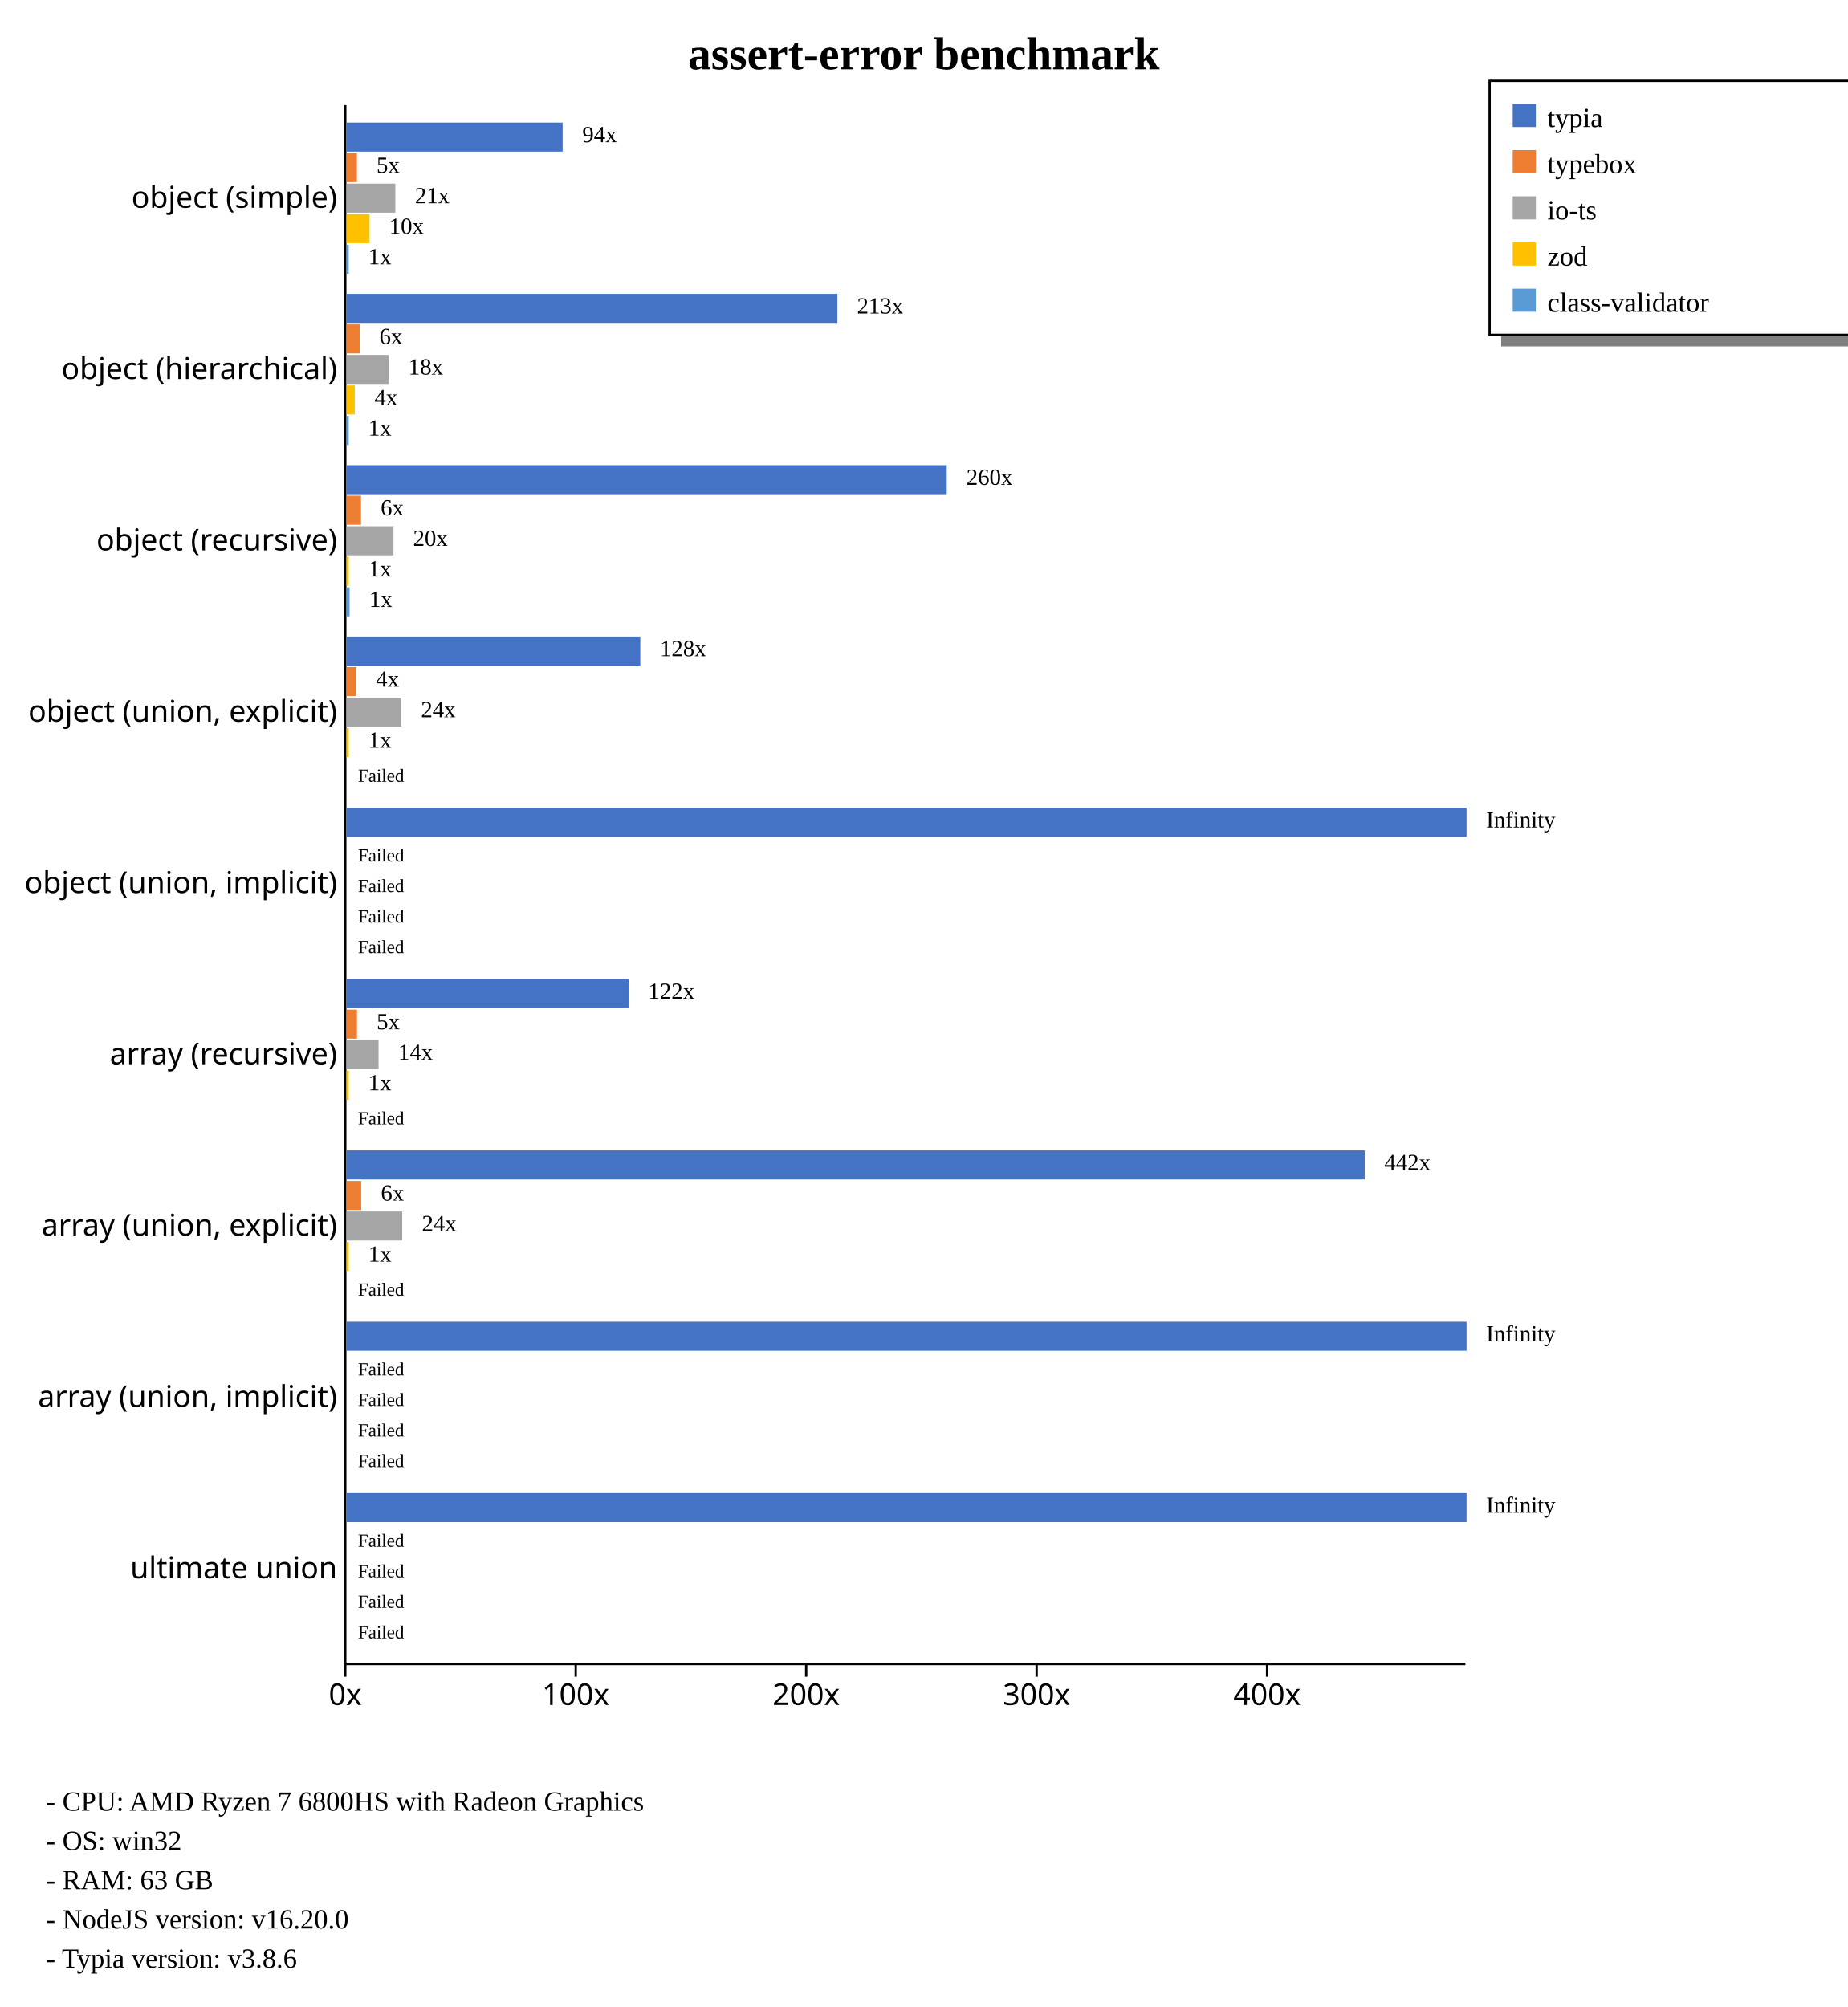
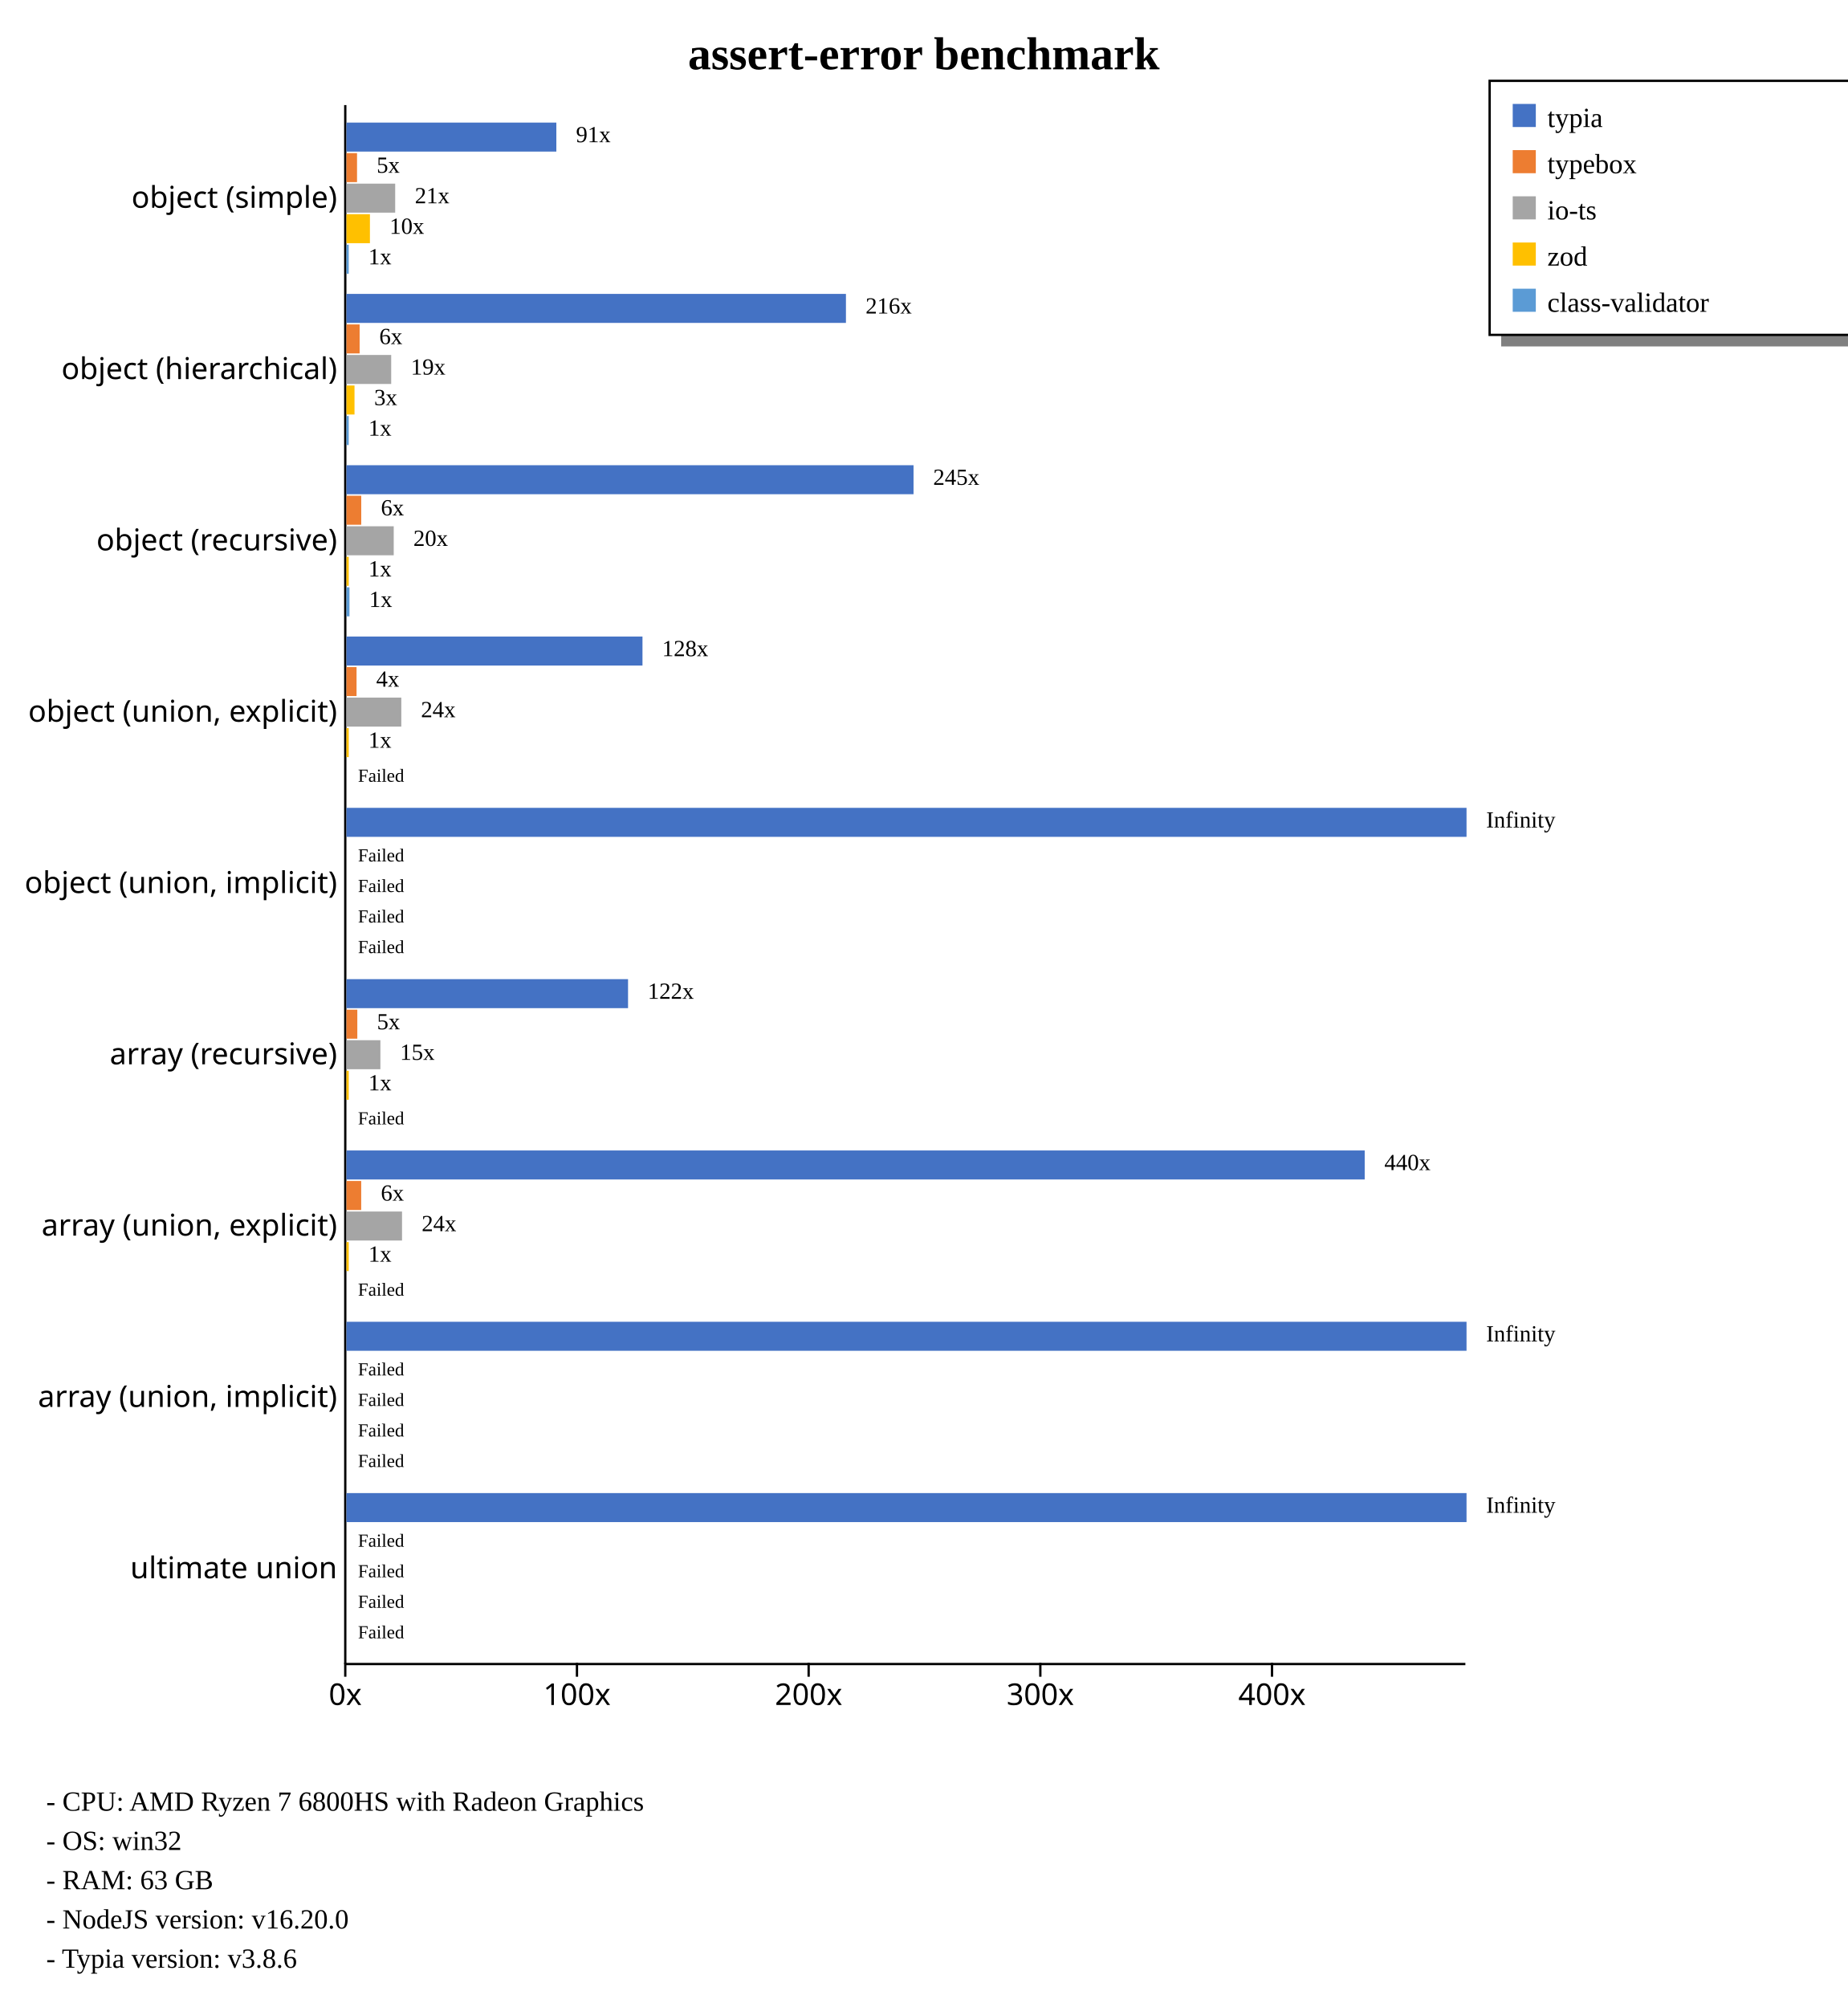
<svg xmlns="http://www.w3.org/2000/svg" width="800" height="869" style="background-color: white;">
  <g class="y axis" transform="translate(149,45)" fill="none" font-size="10" font-family="sans-serif" text-anchor="end" style="font-size: 13px;">
    <path class="domain" stroke="currentColor" d="M0.5,0.5V675.5" />
    <g class="tick" opacity="1" transform="translate(0,40.7967)" style="font-size: 13px;">
      <line stroke="currentColor" x2="0" />
      <text fill="currentColor" x="-3" dy="0.32em">object (simple)    </text>
    </g>
    <g class="tick" opacity="1" transform="translate(0,114.9725)" style="font-size: 13px;">
      <line stroke="currentColor" x2="0" />
      <text fill="currentColor" x="-3" dy="0.32em">object (hierarchical)    </text>
    </g>
    <g class="tick" opacity="1" transform="translate(0,189.1484)" style="font-size: 13px;">
      <line stroke="currentColor" x2="0" />
      <text fill="currentColor" x="-3" dy="0.32em">object (recursive)    </text>
    </g>
    <g class="tick" opacity="1" transform="translate(0,263.3242)" style="font-size: 13px;">
      <line stroke="currentColor" x2="0" />
      <text fill="currentColor" x="-3" dy="0.32em">object (union, explicit)    </text>
    </g>
    <g class="tick" opacity="1" transform="translate(0,337.5)" style="font-size: 13px;">
      <line stroke="currentColor" x2="0" />
      <text fill="currentColor" x="-3" dy="0.32em">object (union, implicit)    </text>
    </g>
    <g class="tick" opacity="1" transform="translate(0,411.6758)" style="font-size: 13px;">
      <line stroke="currentColor" x2="0" />
      <text fill="currentColor" x="-3" dy="0.32em">array (recursive)    </text>
    </g>
    <g class="tick" opacity="1" transform="translate(0,485.8516)" style="font-size: 13px;">
      <line stroke="currentColor" x2="0" />
      <text fill="currentColor" x="-3" dy="0.32em">array (union, explicit)    </text>
    </g>
    <g class="tick" opacity="1" transform="translate(0,560.0275)" style="font-size: 13px;">
      <line stroke="currentColor" x2="0" />
      <text fill="currentColor" x="-3" dy="0.32em">array (union, implicit)    </text>
    </g>
    <g class="tick" opacity="1" transform="translate(0,634.2033)" style="font-size: 13px;">
      <line stroke="currentColor" x2="0" />
      <text fill="currentColor" x="-3" dy="0.32em">ultimate union    </text>
    </g>
  </g>
  <g class="x axis" transform="translate(149,720)" fill="none" font-size="10" font-family="sans-serif" text-anchor="middle" style="font-size: 13px;">
    <path class="domain" stroke="currentColor" d="M0.5,0.5H485.5" />
    <g class="tick" opacity="1" transform="translate(0.5,0)" style="font-size: 13px;">
      <line stroke="currentColor" y2="6" />
      <text fill="currentColor" y="9" dy="0.71em">0x</text>
    </g>
-     <g class="tick" opacity="1" transform="translate(100.2844,0)" style="font-size: 13px;">
+     <g class="tick" opacity="1" transform="translate(100.8194,0)" style="font-size: 13px;">
      <line stroke="currentColor" y2="6" />
      <text fill="currentColor" y="9" dy="0.71em">100x</text>
    </g>
-     <g class="tick" opacity="1" transform="translate(200.0689,0)" style="font-size: 13px;">
+     <g class="tick" opacity="1" transform="translate(201.1387,0)" style="font-size: 13px;">
      <line stroke="currentColor" y2="6" />
      <text fill="currentColor" y="9" dy="0.71em">200x</text>
    </g>
-     <g class="tick" opacity="1" transform="translate(299.8533,0)" style="font-size: 13px;">
+     <g class="tick" opacity="1" transform="translate(301.4581,0)" style="font-size: 13px;">
      <line stroke="currentColor" y2="6" />
      <text fill="currentColor" y="9" dy="0.71em">300x</text>
    </g>
-     <g class="tick" opacity="1" transform="translate(399.6377,0)" style="font-size: 13px;">
+     <g class="tick" opacity="1" transform="translate(401.7774,0)" style="font-size: 13px;">
      <line stroke="currentColor" y2="6" />
      <text fill="currentColor" y="9" dy="0.71em">400x</text>
    </g>
  </g>
  <text transform="translate(400, 30)" style="text-anchor: middle; font-size: 20px; font-weight: bold;">assert-error benchmark</text>
  <rect x="650" y="145" width="230" height="5" fill="gray" />
  <rect x="645" y="35" width="230" height="110" fill="none" stroke="black" />
  <rect x="655" y="45" width="10" height="10" style="fill: #4472c4;" />
  <text x="670" y="55" style="font-size: 12px;">typia</text>
  <rect x="655" y="65" width="10" height="10" style="fill: #ed7d31;" />
  <text x="670" y="75" style="font-size: 12px;">typebox</text>
  <rect x="655" y="85" width="10" height="10" style="fill: #a5a5a5;" />
  <text x="670" y="95" style="font-size: 12px;">io-ts</text>
  <rect x="655" y="105" width="10" height="10" style="fill: #ffc000;" />
  <text x="670" y="115" style="font-size: 12px;">zod</text>
  <rect x="655" y="125" width="10" height="10" style="fill: #5b9bd5;" />
  <text x="670" y="135" style="font-size: 12px;">class-validator</text>
  <text x="20" y="784" style="font-size: 12px;">  - CPU: AMD Ryzen 7 6800HS with Radeon Graphics</text>
  <text x="20" y="801" style="font-size: 12px;">  - OS: win32</text>
  <text x="20" y="818" style="font-size: 12px;">  - RAM: 63 GB</text>
  <text x="20" y="835" style="font-size: 12px;">  - NodeJS version: v16.20.0</text>
  <text x="20" y="852" style="font-size: 12px;">  - Typia version: v3.8.6</text>
  <g style="font-size: 13px;">
    <g style="font-size: 13px;">
-       <rect x="150" y="53.079" width="93.616" height="12.558" fill="#4472c4" />
-       <rect x="150" y="66.298" width="4.543" height="12.558" fill="#ed7d31" />
-       <rect x="150" y="79.517" width="21.165" height="12.558" fill="#a5a5a5" />
-       <rect x="150" y="92.737" width="10" height="12.558" fill="#ffc000" />
-       <rect x="150" y="105.956" width="0.998" height="12.558" fill="#5b9bd5" />
-       <text class="label" x="252.116" y="61.579" font-size="10px">94x</text>
-       <text class="label" x="163.043" y="74.798" font-size="10px">5x</text>
-       <text class="label" x="179.665" y="88.017" font-size="10px">21x</text>
-       <text class="label" x="168.5" y="101.237" font-size="10px">10x</text>
-       <text class="label" x="159.498" y="114.456" font-size="10px">1x</text>
-       <text class="label" x="248.616" y="63.079" font-size="8px" />
-       <text class="label" x="159.543" y="76.298" font-size="8px" />
-       <text class="label" x="176.165" y="89.517" font-size="8px" />
-       <text class="label" x="165" y="102.737" font-size="8px" />
-       <text class="label" x="155.998" y="115.956" font-size="8px" />
-     </g>
-     <g style="font-size: 13px;">
-       <rect x="150" y="127.254" width="212.58" height="12.558" fill="#4472c4" />
-       <rect x="150" y="140.474" width="5.761" height="12.558" fill="#ed7d31" />
-       <rect x="150" y="153.693" width="18.362" height="12.558" fill="#a5a5a5" />
-       <rect x="150" y="166.913" width="3.619" height="12.558" fill="#ffc000" />
-       <rect x="150" y="180.132" width="0.998" height="12.558" fill="#5b9bd5" />
-       <text class="label" x="371.08" y="135.754" font-size="10px">213x</text>
-       <text class="label" x="164.261" y="148.974" font-size="10px">6x</text>
-       <text class="label" x="176.862" y="162.193" font-size="10px">18x</text>
-       <text class="label" x="162.119" y="175.413" font-size="10px">4x</text>
-       <text class="label" x="159.498" y="188.632" font-size="10px">1x</text>
-       <text class="label" x="367.58" y="137.254" font-size="8px" />
-       <text class="label" x="160.761" y="150.474" font-size="8px" />
-       <text class="label" x="173.362" y="163.693" font-size="8px" />
-       <text class="label" x="158.619" y="176.913" font-size="8px" />
-       <text class="label" x="155.998" y="190.132" font-size="8px" />
-     </g>
-     <g style="font-size: 13px;">
-       <rect x="150" y="201.43" width="259.935" height="12.558" fill="#4472c4" />
-       <rect x="150" y="214.65" width="6.316" height="12.558" fill="#ed7d31" />
-       <rect x="150" y="227.869" width="20.372" height="12.558" fill="#a5a5a5" />
-       <rect x="150" y="241.089" width="0.998" height="12.558" fill="#ffc000" />
-       <rect x="150" y="254.308" width="1.37" height="12.558" fill="#5b9bd5" />
-       <text class="label" x="418.435" y="209.93" font-size="10px">260x</text>
-       <text class="label" x="164.816" y="223.15" font-size="10px">6x</text>
-       <text class="label" x="178.872" y="236.369" font-size="10px">20x</text>
-       <text class="label" x="159.498" y="249.589" font-size="10px">1x</text>
-       <text class="label" x="159.87" y="262.808" font-size="10px">1x</text>
-       <text class="label" x="414.935" y="211.43" font-size="8px" />
-       <text class="label" x="161.316" y="224.65" font-size="8px" />
-       <text class="label" x="175.372" y="237.869" font-size="8px" />
-       <text class="label" x="155.998" y="251.089" font-size="8px" />
-       <text class="label" x="156.37" y="264.308" font-size="8px" />
-     </g>
-     <g style="font-size: 13px;">
-       <rect x="150" y="275.606" width="127.25" height="12.558" fill="#4472c4" />
-       <rect x="150" y="288.825" width="4.287" height="12.558" fill="#ed7d31" />
-       <rect x="150" y="302.045" width="23.769" height="12.558" fill="#a5a5a5" />
-       <rect x="150" y="315.264" width="0.998" height="12.558" fill="#ffc000" />
+       <rect x="150" y="53.079" width="90.897" height="12.558" fill="#4472c4" />
+       <rect x="150" y="66.298" width="4.592" height="12.558" fill="#ed7d31" />
+       <rect x="150" y="79.517" width="21.112" height="12.558" fill="#a5a5a5" />
+       <rect x="150" y="92.737" width="10.177" height="12.558" fill="#ffc000" />
+       <rect x="150" y="105.956" width="1.003" height="12.558" fill="#5b9bd5" />
+       <text class="label" x="249.397" y="61.579" font-size="10px">91x</text>
+       <text class="label" x="163.092" y="74.798" font-size="10px">5x</text>
+       <text class="label" x="179.612" y="88.017" font-size="10px">21x</text>
+       <text class="label" x="168.677" y="101.237" font-size="10px">10x</text>
+       <text class="label" x="159.503" y="114.456" font-size="10px">1x</text>
+       <text class="label" x="245.897" y="63.079" font-size="8px" />
+       <text class="label" x="159.592" y="76.298" font-size="8px" />
+       <text class="label" x="176.112" y="89.517" font-size="8px" />
+       <text class="label" x="165.177" y="102.737" font-size="8px" />
+       <text class="label" x="156.003" y="115.956" font-size="8px" />
+     </g>
+     <g style="font-size: 13px;">
+       <rect x="150" y="127.254" width="216.287" height="12.558" fill="#4472c4" />
+       <rect x="150" y="140.474" width="5.718" height="12.558" fill="#ed7d31" />
+       <rect x="150" y="153.693" width="19.386" height="12.558" fill="#a5a5a5" />
+       <rect x="150" y="166.913" width="3.5" height="12.558" fill="#ffc000" />
+       <rect x="150" y="180.132" width="1.003" height="12.558" fill="#5b9bd5" />
+       <text class="label" x="374.787" y="135.754" font-size="10px">216x</text>
+       <text class="label" x="164.218" y="148.974" font-size="10px">6x</text>
+       <text class="label" x="177.886" y="162.193" font-size="10px">19x</text>
+       <text class="label" x="162" y="175.413" font-size="10px">3x</text>
+       <text class="label" x="159.503" y="188.632" font-size="10px">1x</text>
+       <text class="label" x="371.287" y="137.254" font-size="8px" />
+       <text class="label" x="160.718" y="150.474" font-size="8px" />
+       <text class="label" x="174.386" y="163.693" font-size="8px" />
+       <text class="label" x="158.5" y="176.913" font-size="8px" />
+       <text class="label" x="156.003" y="190.132" font-size="8px" />
+     </g>
+     <g style="font-size: 13px;">
+       <rect x="150" y="201.43" width="245.554" height="12.558" fill="#4472c4" />
+       <rect x="150" y="214.65" width="6.416" height="12.558" fill="#ed7d31" />
+       <rect x="150" y="227.869" width="20.481" height="12.558" fill="#a5a5a5" />
+       <rect x="150" y="241.089" width="1.003" height="12.558" fill="#ffc000" />
+       <rect x="150" y="254.308" width="1.319" height="12.558" fill="#5b9bd5" />
+       <text class="label" x="404.054" y="209.93" font-size="10px">245x</text>
+       <text class="label" x="164.916" y="223.15" font-size="10px">6x</text>
+       <text class="label" x="178.981" y="236.369" font-size="10px">20x</text>
+       <text class="label" x="159.503" y="249.589" font-size="10px">1x</text>
+       <text class="label" x="159.819" y="262.808" font-size="10px">1x</text>
+       <text class="label" x="400.554" y="211.43" font-size="8px" />
+       <text class="label" x="161.416" y="224.65" font-size="8px" />
+       <text class="label" x="175.481" y="237.869" font-size="8px" />
+       <text class="label" x="156.003" y="251.089" font-size="8px" />
+       <text class="label" x="156.319" y="264.308" font-size="8px" />
+     </g>
+     <g style="font-size: 13px;">
+       <rect x="150" y="275.606" width="128.192" height="12.558" fill="#4472c4" />
+       <rect x="150" y="288.825" width="4.385" height="12.558" fill="#ed7d31" />
+       <rect x="150" y="302.045" width="23.762" height="12.558" fill="#a5a5a5" />
+       <rect x="150" y="315.264" width="1.003" height="12.558" fill="#ffc000" />
      <rect x="150" y="328.484" width="0" height="12.558" fill="#5b9bd5" />
-       <text class="label" x="285.75" y="284.106" font-size="10px">128x</text>
-       <text class="label" x="162.787" y="297.325" font-size="10px">4x</text>
-       <text class="label" x="182.269" y="310.545" font-size="10px">24x</text>
-       <text class="label" x="159.498" y="323.764" font-size="10px">1x</text>
+       <text class="label" x="286.692" y="284.106" font-size="10px">128x</text>
+       <text class="label" x="162.885" y="297.325" font-size="10px">4x</text>
+       <text class="label" x="182.262" y="310.545" font-size="10px">24x</text>
+       <text class="label" x="159.503" y="323.764" font-size="10px">1x</text>
      <text class="label" x="158.5" y="336.984" font-size="10px" />
-       <text class="label" x="282.25" y="285.606" font-size="8px" />
-       <text class="label" x="159.287" y="298.825" font-size="8px" />
-       <text class="label" x="178.769" y="312.045" font-size="8px" />
-       <text class="label" x="155.998" y="325.264" font-size="8px" />
+       <text class="label" x="283.192" y="285.606" font-size="8px" />
+       <text class="label" x="159.385" y="298.825" font-size="8px" />
+       <text class="label" x="178.762" y="312.045" font-size="8px" />
+       <text class="label" x="156.003" y="325.264" font-size="8px" />
      <text class="label" x="155" y="338.484" font-size="8px">Failed</text>
    </g>
    <g style="font-size: 13px;">
      <rect x="150" y="349.782" width="485" height="12.558" fill="#4472c4" />
      <rect x="150" y="363.001" width="0" height="12.558" fill="#ed7d31" />
      <rect x="150" y="376.221" width="0" height="12.558" fill="#a5a5a5" />
      <rect x="150" y="389.44" width="0" height="12.558" fill="#ffc000" />
      <rect x="150" y="402.66" width="0" height="12.558" fill="#5b9bd5" />
      <text class="label" x="643.5" y="358.282" font-size="10px">Infinity</text>
      <text class="label" x="158.5" y="371.501" font-size="10px" />
      <text class="label" x="158.5" y="384.721" font-size="10px" />
      <text class="label" x="158.5" y="397.94" font-size="10px" />
      <text class="label" x="158.5" y="411.16" font-size="10px" />
      <text class="label" x="640" y="359.782" font-size="8px" />
      <text class="label" x="155" y="373.001" font-size="8px">Failed</text>
      <text class="label" x="155" y="386.221" font-size="8px">Failed</text>
      <text class="label" x="155" y="399.44" font-size="8px">Failed</text>
      <text class="label" x="155" y="412.66" font-size="8px">Failed</text>
    </g>
    <g style="font-size: 13px;">
-       <rect x="150" y="423.958" width="122.194" height="12.558" fill="#4472c4" />
-       <rect x="150" y="437.177" width="4.584" height="12.558" fill="#ed7d31" />
-       <rect x="150" y="450.397" width="13.912" height="12.558" fill="#a5a5a5" />
-       <rect x="150" y="463.616" width="0.998" height="12.558" fill="#ffc000" />
+       <rect x="150" y="423.958" width="121.941" height="12.558" fill="#4472c4" />
+       <rect x="150" y="437.177" width="4.715" height="12.558" fill="#ed7d31" />
+       <rect x="150" y="450.397" width="14.707" height="12.558" fill="#a5a5a5" />
+       <rect x="150" y="463.616" width="1.003" height="12.558" fill="#ffc000" />
      <rect x="150" y="476.835" width="0" height="12.558" fill="#5b9bd5" />
-       <text class="label" x="280.694" y="432.458" font-size="10px">122x</text>
-       <text class="label" x="163.084" y="445.677" font-size="10px">5x</text>
-       <text class="label" x="172.412" y="458.897" font-size="10px">14x</text>
-       <text class="label" x="159.498" y="472.116" font-size="10px">1x</text>
+       <text class="label" x="280.441" y="432.458" font-size="10px">122x</text>
+       <text class="label" x="163.215" y="445.677" font-size="10px">5x</text>
+       <text class="label" x="173.207" y="458.897" font-size="10px">15x</text>
+       <text class="label" x="159.503" y="472.116" font-size="10px">1x</text>
      <text class="label" x="158.5" y="485.335" font-size="10px" />
-       <text class="label" x="277.194" y="433.958" font-size="8px" />
-       <text class="label" x="159.584" y="447.177" font-size="8px" />
-       <text class="label" x="168.912" y="460.397" font-size="8px" />
-       <text class="label" x="155.998" y="473.616" font-size="8px" />
+       <text class="label" x="276.941" y="433.958" font-size="8px" />
+       <text class="label" x="159.715" y="447.177" font-size="8px" />
+       <text class="label" x="169.707" y="460.397" font-size="8px" />
+       <text class="label" x="156.003" y="473.616" font-size="8px" />
      <text class="label" x="155" y="486.835" font-size="8px">Failed</text>
    </g>
    <g style="font-size: 13px;">
      <rect x="150" y="498.134" width="440.909" height="12.558" fill="#4472c4" />
-       <rect x="150" y="511.353" width="6.398" height="12.558" fill="#ed7d31" />
-       <rect x="150" y="524.572" width="24.165" height="12.558" fill="#a5a5a5" />
-       <rect x="150" y="537.792" width="0.998" height="12.558" fill="#ffc000" />
+       <rect x="150" y="511.353" width="6.399" height="12.558" fill="#ed7d31" />
+       <rect x="150" y="524.572" width="24.076" height="12.558" fill="#a5a5a5" />
+       <rect x="150" y="537.792" width="1.003" height="12.558" fill="#ffc000" />
      <rect x="150" y="551.011" width="0" height="12.558" fill="#5b9bd5" />
-       <text class="label" x="599.409" y="506.634" font-size="10px">442x</text>
-       <text class="label" x="164.898" y="519.853" font-size="10px">6x</text>
-       <text class="label" x="182.665" y="533.072" font-size="10px">24x</text>
-       <text class="label" x="159.498" y="546.292" font-size="10px">1x</text>
+       <text class="label" x="599.409" y="506.634" font-size="10px">440x</text>
+       <text class="label" x="164.899" y="519.853" font-size="10px">6x</text>
+       <text class="label" x="182.576" y="533.072" font-size="10px">24x</text>
+       <text class="label" x="159.503" y="546.292" font-size="10px">1x</text>
      <text class="label" x="158.5" y="559.511" font-size="10px" />
      <text class="label" x="595.909" y="508.134" font-size="8px" />
-       <text class="label" x="161.398" y="521.353" font-size="8px" />
-       <text class="label" x="179.165" y="534.572" font-size="8px" />
-       <text class="label" x="155.998" y="547.792" font-size="8px" />
+       <text class="label" x="161.399" y="521.353" font-size="8px" />
+       <text class="label" x="179.076" y="534.572" font-size="8px" />
+       <text class="label" x="156.003" y="547.792" font-size="8px" />
      <text class="label" x="155" y="561.011" font-size="8px">Failed</text>
    </g>
    <g style="font-size: 13px;">
      <rect x="150" y="572.309" width="485" height="12.558" fill="#4472c4" />
      <rect x="150" y="585.529" width="0" height="12.558" fill="#ed7d31" />
      <rect x="150" y="598.748" width="0" height="12.558" fill="#a5a5a5" />
      <rect x="150" y="611.968" width="0" height="12.558" fill="#ffc000" />
      <rect x="150" y="625.187" width="0" height="12.558" fill="#5b9bd5" />
      <text class="label" x="643.5" y="580.809" font-size="10px">Infinity</text>
      <text class="label" x="158.5" y="594.029" font-size="10px" />
      <text class="label" x="158.5" y="607.248" font-size="10px" />
      <text class="label" x="158.5" y="620.468" font-size="10px" />
      <text class="label" x="158.5" y="633.687" font-size="10px" />
      <text class="label" x="640" y="582.309" font-size="8px" />
      <text class="label" x="155" y="595.529" font-size="8px">Failed</text>
      <text class="label" x="155" y="608.748" font-size="8px">Failed</text>
      <text class="label" x="155" y="621.968" font-size="8px">Failed</text>
      <text class="label" x="155" y="635.187" font-size="8px">Failed</text>
    </g>
    <g style="font-size: 13px;">
      <rect x="150" y="646.485" width="485" height="12.558" fill="#4472c4" />
      <rect x="150" y="659.705" width="0" height="12.558" fill="#ed7d31" />
      <rect x="150" y="672.924" width="0" height="12.558" fill="#a5a5a5" />
      <rect x="150" y="686.144" width="0" height="12.558" fill="#ffc000" />
      <rect x="150" y="699.363" width="0" height="12.558" fill="#5b9bd5" />
      <text class="label" x="643.5" y="654.985" font-size="10px">Infinity</text>
      <text class="label" x="158.5" y="668.205" font-size="10px" />
      <text class="label" x="158.5" y="681.424" font-size="10px" />
      <text class="label" x="158.5" y="694.644" font-size="10px" />
      <text class="label" x="158.5" y="707.863" font-size="10px" />
      <text class="label" x="640" y="656.485" font-size="8px" />
      <text class="label" x="155" y="669.705" font-size="8px">Failed</text>
      <text class="label" x="155" y="682.924" font-size="8px">Failed</text>
      <text class="label" x="155" y="696.144" font-size="8px">Failed</text>
      <text class="label" x="155" y="709.363" font-size="8px">Failed</text>
    </g>
  </g>
</svg>
